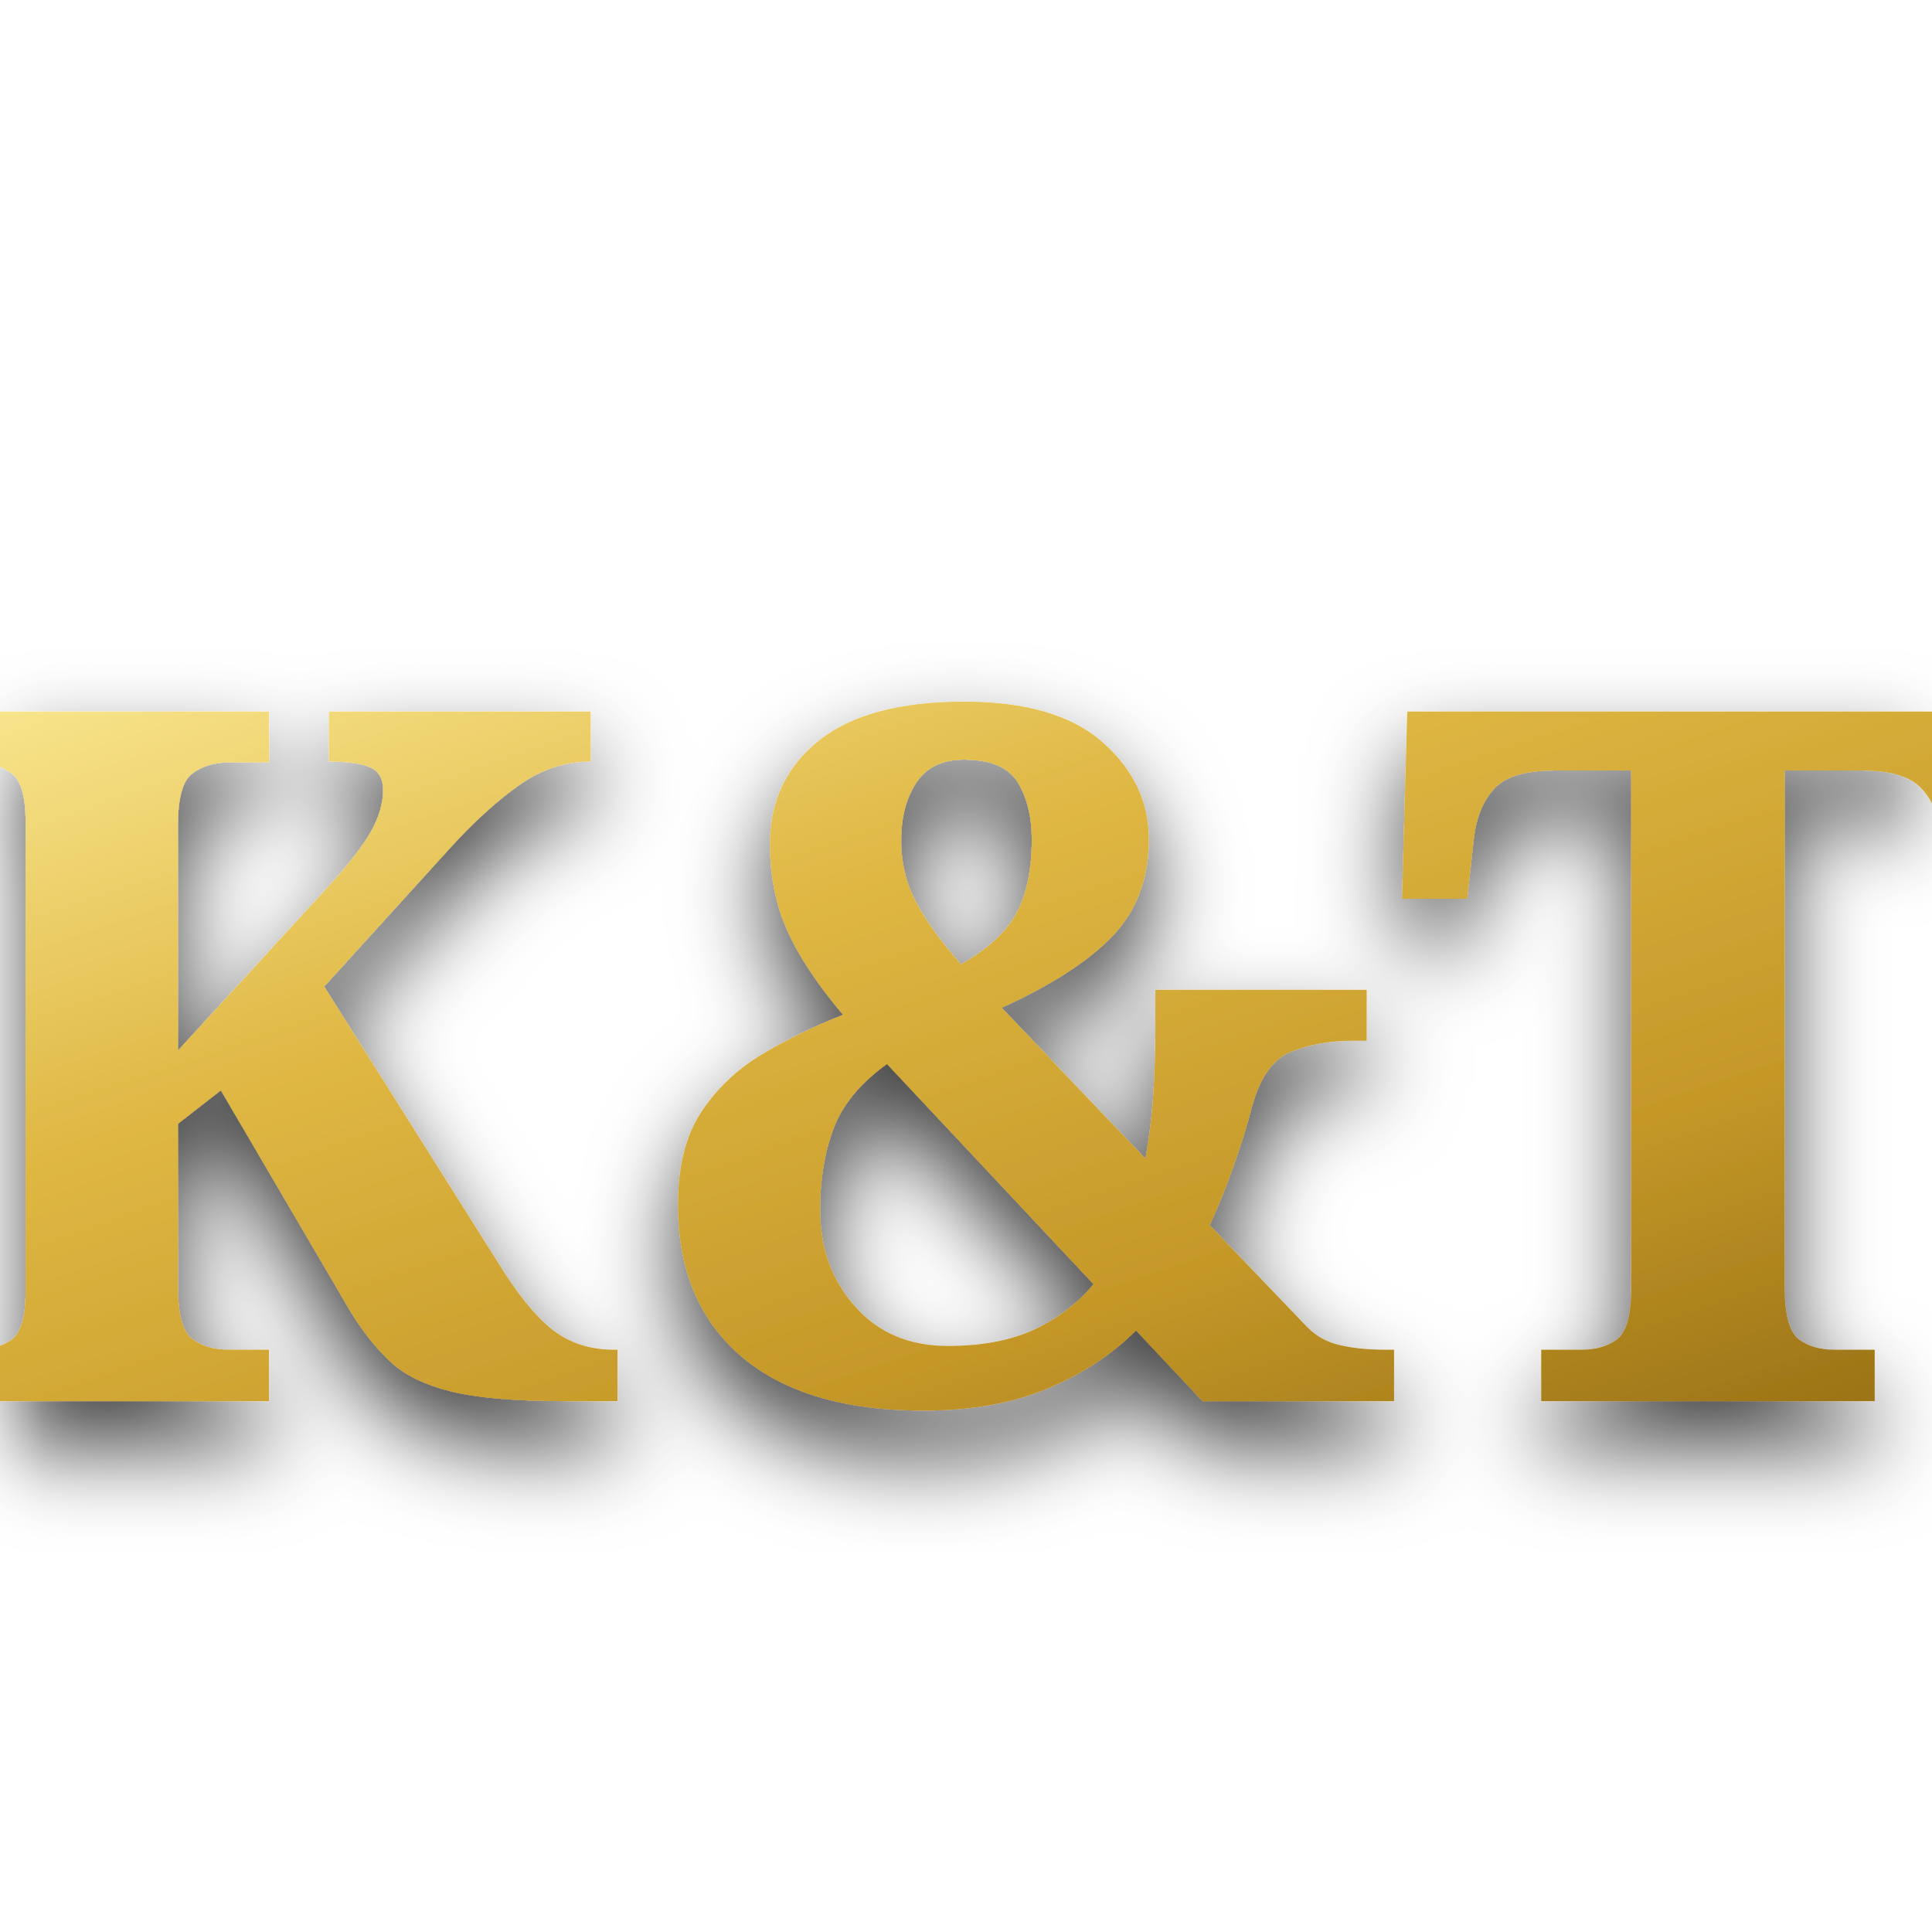
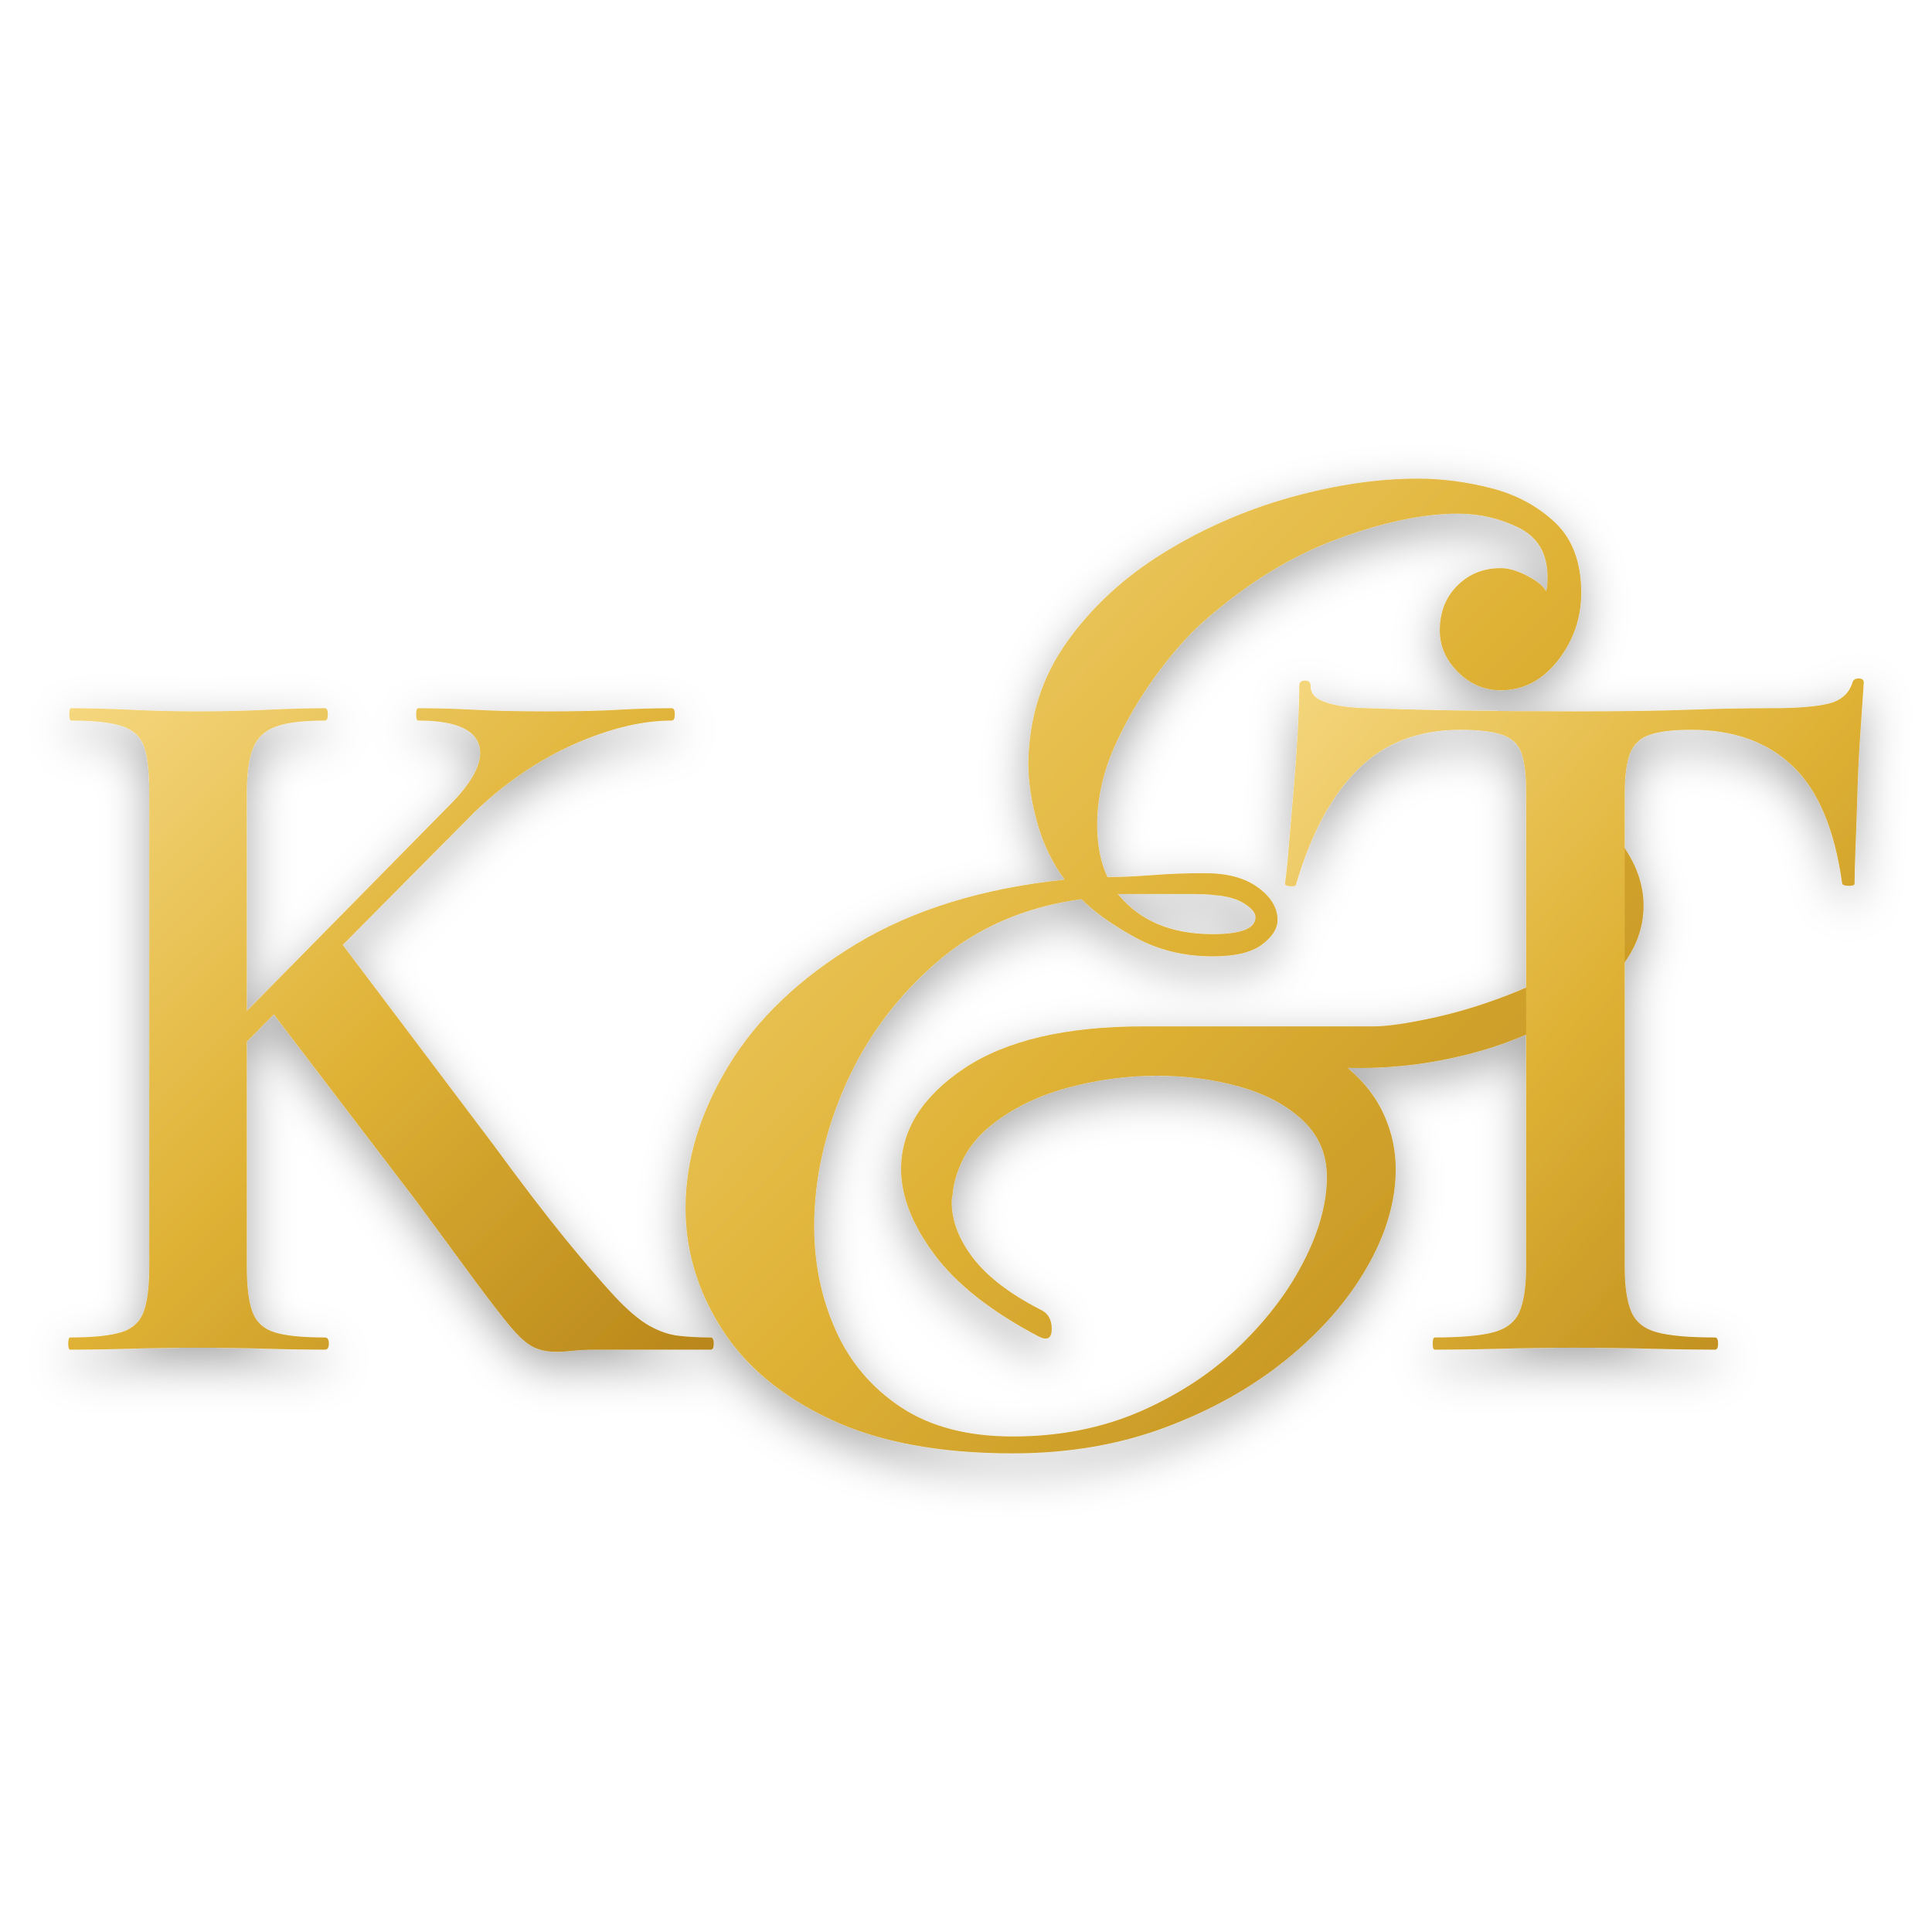
- <svg xmlns="http://www.w3.org/2000/svg" viewBox="0 0 64 64" width="64" height="64">
+ <svg xmlns="http://www.w3.org/2000/svg" viewBox="0 0 128 128" width="100%" height="100%">
  <defs>
    <linearGradient id="gold" x1="0%" y1="0%" x2="100%" y2="100%">
-       <stop offset="0%" stop-color="#fae892" />
-       <stop offset="35%" stop-color="#dfb743" />
-       <stop offset="70%" stop-color="#c59828" />
-       <stop offset="100%" stop-color="#936d14" />
+       <stop offset="0%" stop-color="#f5d77f" />
+       <stop offset="50%" stop-color="#dfb235" />
+       <stop offset="100%" stop-color="#b8861a" />
    </linearGradient>
-     <filter id="shadow" x="-20%" y="-20%" width="140%" height="140%">
-       <feDropShadow dx="0" dy="1.5" stdDeviation="1.5" flood-color="#000000" flood-opacity="0.75" />
+     <filter id="subtle-shadow" x="-10%" y="-10%" width="120%" height="120%">
+       <feDropShadow dx="0" dy="1" stdDeviation="1.5" flood-color="#000000" flood-opacity="0.35" />
    </filter>
  </defs>
-   <g filter="url(#shadow)" text-anchor="middle" dominant-baseline="central">
-     <text x="32" y="34" font-family="'Cormorant Garamond', 'Cinzel', 'Playfair Display', Georgia, serif" font-size="32" font-weight="800" fill="url(#gold)" letter-spacing="0.5">K&amp;T</text>
+   <style>
+     .letter {
+       fill: url(#gold);
+     }
+   </style>
+   <g filter="url(#subtle-shadow)">
+     <path class="letter" d="M9.89 83.92L9.89 52.43Q9.89 50.46 9.55 49.47Q9.21 48.49 8.09 48.11Q6.97 47.74 4.72 47.74Q4.59 47.74 4.59 47.33Q4.59 46.92 4.72 46.92Q6.49 46.92 8.60 47.02Q10.71 47.13 13.09 47.13Q15.67 47.13 17.78 47.02Q19.89 46.92 21.52 46.92Q21.72 46.92 21.72 47.33Q21.72 47.74 21.52 47.74Q19.34 47.74 18.25 48.15Q17.17 48.55 16.76 49.57Q16.35 50.59 16.35 52.57L16.35 83.92Q16.35 85.89 16.72 86.91Q17.10 87.93 18.19 88.27Q19.27 88.61 21.52 88.61Q21.79 88.61 21.79 89.02Q21.79 89.42 21.52 89.42Q19.82 89.42 17.74 89.36Q15.67 89.29 13.09 89.29Q10.71 89.29 8.53 89.36Q6.35 89.42 4.65 89.42Q4.52 89.42 4.52 89.02Q4.52 88.61 4.65 88.61Q6.90 88.61 8.02 88.27Q9.14 87.93 9.52 86.91Q9.89 85.89 9.89 83.92M27.57 79.56L17.71 66.64L22.47 62.29L32.67 75.82Q35.46 79.63 37.43 82.05Q39.40 84.46 40.69 85.85Q41.99 87.25 43.01 87.83Q44.03 88.40 44.98 88.50Q45.93 88.61 47.09 88.61Q47.29 88.61 47.29 89.02Q47.29 89.42 47.09 89.42Q44.09 89.42 42.26 89.42Q40.42 89.42 39.47 89.42Q38.59 89.42 37.97 89.49Q37.36 89.56 36.89 89.56Q35.93 89.56 35.29 89.22Q34.64 88.88 33.79 87.86Q32.94 86.84 31.48 84.87Q30.02 82.89 27.57 79.56M14.04 71.34L12.20 71.20L29.75 53.38Q32.26 50.87 31.72 49.30Q31.17 47.74 27.71 47.74Q27.57 47.74 27.57 47.33Q27.57 46.92 27.71 46.92Q29.54 46.92 31.38 47.02Q33.21 47.13 36.21 47.13Q39.27 47.13 41.03 47.02Q42.80 46.92 44.50 46.92Q44.71 46.92 44.71 47.33Q44.71 47.74 44.50 47.74Q41.58 47.74 38.04 49.30Q34.51 50.87 31.45 53.79" />
+     <path fill="url(#gold)" d="M67.10 96.29Q59.79 96.29 54.97 94.01Q50.15 91.73 47.79 87.99Q45.42 84.25 45.42 80.04Q45.42 75.31 48.26 70.62Q51.10 65.94 56.73 62.54Q62.37 59.14 70.54 58.28Q69.33 56.65 68.73 54.54Q68.13 52.43 68.13 50.54Q68.21 45.98 70.71 42.50Q73.20 39.02 77.12 36.61Q81.03 34.20 85.50 32.95Q89.97 31.71 93.93 31.71Q96.34 31.71 98.83 32.35Q101.32 33 103.04 34.63Q104.76 36.27 104.76 39.27Q104.76 41.77 103.22 43.75Q101.67 45.73 99.43 45.73Q97.80 45.73 96.59 44.52Q95.39 43.32 95.39 41.77Q95.39 39.96 96.55 38.80Q97.71 37.64 99.43 37.64Q100.21 37.64 101.20 38.16Q102.18 38.67 102.44 39.19Q102.53 38.84 102.53 38.24Q102.53 35.92 100.64 34.97Q98.74 34.03 96.59 34.03Q93.15 34.03 88.60 35.71Q84.04 37.38 79.74 41.17Q78.19 42.54 76.56 44.78Q74.92 47.02 73.80 49.55Q72.69 52.09 72.69 54.67Q72.69 56.65 73.37 58.11Q74.66 58.11 76.34 57.98Q78.02 57.85 79.82 57.85Q82.06 57.85 83.35 58.80Q84.64 59.74 84.64 60.95Q84.64 61.81 83.61 62.58Q82.58 63.36 80.34 63.36Q77.50 63.36 75.22 62.11Q72.94 60.86 71.65 59.57Q65.98 60.34 62.02 63.78Q58.07 67.22 56 71.91Q53.94 76.60 53.94 81.24Q53.94 84.94 55.36 88.12Q56.78 91.31 59.70 93.24Q62.62 95.17 67.10 95.17Q71.74 95.17 75.57 93.50Q79.39 91.82 82.15 89.16Q84.90 86.49 86.40 83.52Q87.91 80.56 87.91 77.97Q87.91 75.74 86.32 74.23Q84.73 72.73 82.15 72Q79.57 71.27 76.64 71.27Q73.63 71.27 70.67 72.08Q67.70 72.90 65.63 74.58Q63.57 76.25 63.14 78.84Q63.14 79.01 63.10 79.22Q63.05 79.44 63.05 79.61Q63.05 81.50 64.47 83.35Q65.89 85.20 68.90 86.75Q69.68 87.09 69.68 88.04Q69.68 88.98 68.82 88.55Q64.09 86.06 61.89 83.09Q59.70 80.13 59.70 77.46Q59.70 73.59 63.87 70.79Q68.04 68 75.78 68L91 68Q92.38 68 95.09 67.40Q97.80 66.80 100.64 65.63Q103.47 64.47 105.50 62.88Q107.52 61.29 107.52 59.23Q107.52 58.11 106.74 56.82Q106.57 56.56 106.57 56.22Q106.57 55.70 107 55.70Q107.34 55.70 107.60 56.13Q108.89 58.02 108.89 60Q108.89 62.32 107.22 64.30Q105.54 66.28 102.70 67.78Q99.86 69.29 96.38 70.06Q92.90 70.84 89.28 70.75Q90.92 72.13 91.69 73.85Q92.47 75.57 92.47 77.46Q92.47 80.64 90.57 83.95Q88.68 87.26 85.24 90.06Q81.80 92.85 77.20 94.57Q72.60 96.29 67.10 96.29M80.34 61.89Q83.18 61.89 83.18 60.77Q83.18 60.34 82.45 59.87Q81.72 59.40 80.51 59.31Q80 59.23 78.79 59.23Q77.59 59.23 76.25 59.23Q74.92 59.23 74.06 59.23Q76.21 61.89 80.34 61.89" />
+     <path class="letter" d="M96.76 48.35Q92.61 48.35 89.99 50.94Q87.37 53.52 85.88 58.55Q85.88 58.75 85.50 58.72Q85.13 58.69 85.13 58.55Q85.27 57.60 85.40 55.93Q85.54 54.27 85.71 52.30Q85.88 50.32 85.98 48.45Q86.08 46.58 86.08 45.43Q86.08 45.09 86.46 45.09Q86.83 45.09 86.83 45.43Q86.83 46.11 87.54 46.41Q88.26 46.72 89.14 46.82Q90.03 46.92 90.64 46.92Q96.49 47.13 104.31 47.13Q109.13 47.13 111.96 47.02Q114.78 46.92 117.43 46.92Q119.88 46.92 121.14 46.62Q122.39 46.31 122.73 45.22Q122.80 44.95 123.14 44.95Q123.48 44.95 123.48 45.22Q123.41 46.31 123.28 48.18Q123.14 50.05 123.07 52.13Q123.01 54.20 122.94 55.93Q122.87 57.67 122.87 58.55Q122.87 58.69 122.50 58.69Q122.12 58.69 122.05 58.55Q121.31 53.18 118.79 50.77Q116.27 48.35 112.06 48.35Q110.22 48.35 109.27 48.69Q108.32 49.03 107.98 49.95Q107.64 50.87 107.64 52.57L107.64 83.92Q107.64 85.89 108.08 86.91Q108.52 87.93 109.78 88.27Q111.04 88.61 113.62 88.61Q113.83 88.61 113.83 89.02Q113.83 89.42 113.62 89.42Q111.79 89.42 109.44 89.36Q107.09 89.29 104.31 89.29Q101.65 89.29 99.34 89.36Q97.03 89.42 95.06 89.42Q94.92 89.42 94.92 89.02Q94.92 88.61 95.06 88.61Q97.64 88.61 98.93 88.27Q100.23 87.93 100.67 86.91Q101.11 85.89 101.11 83.92L101.11 52.43Q101.11 50.73 100.80 49.88Q100.50 49.03 99.55 48.69Q98.59 48.35 96.76 48.35" />
  </g>
</svg>
